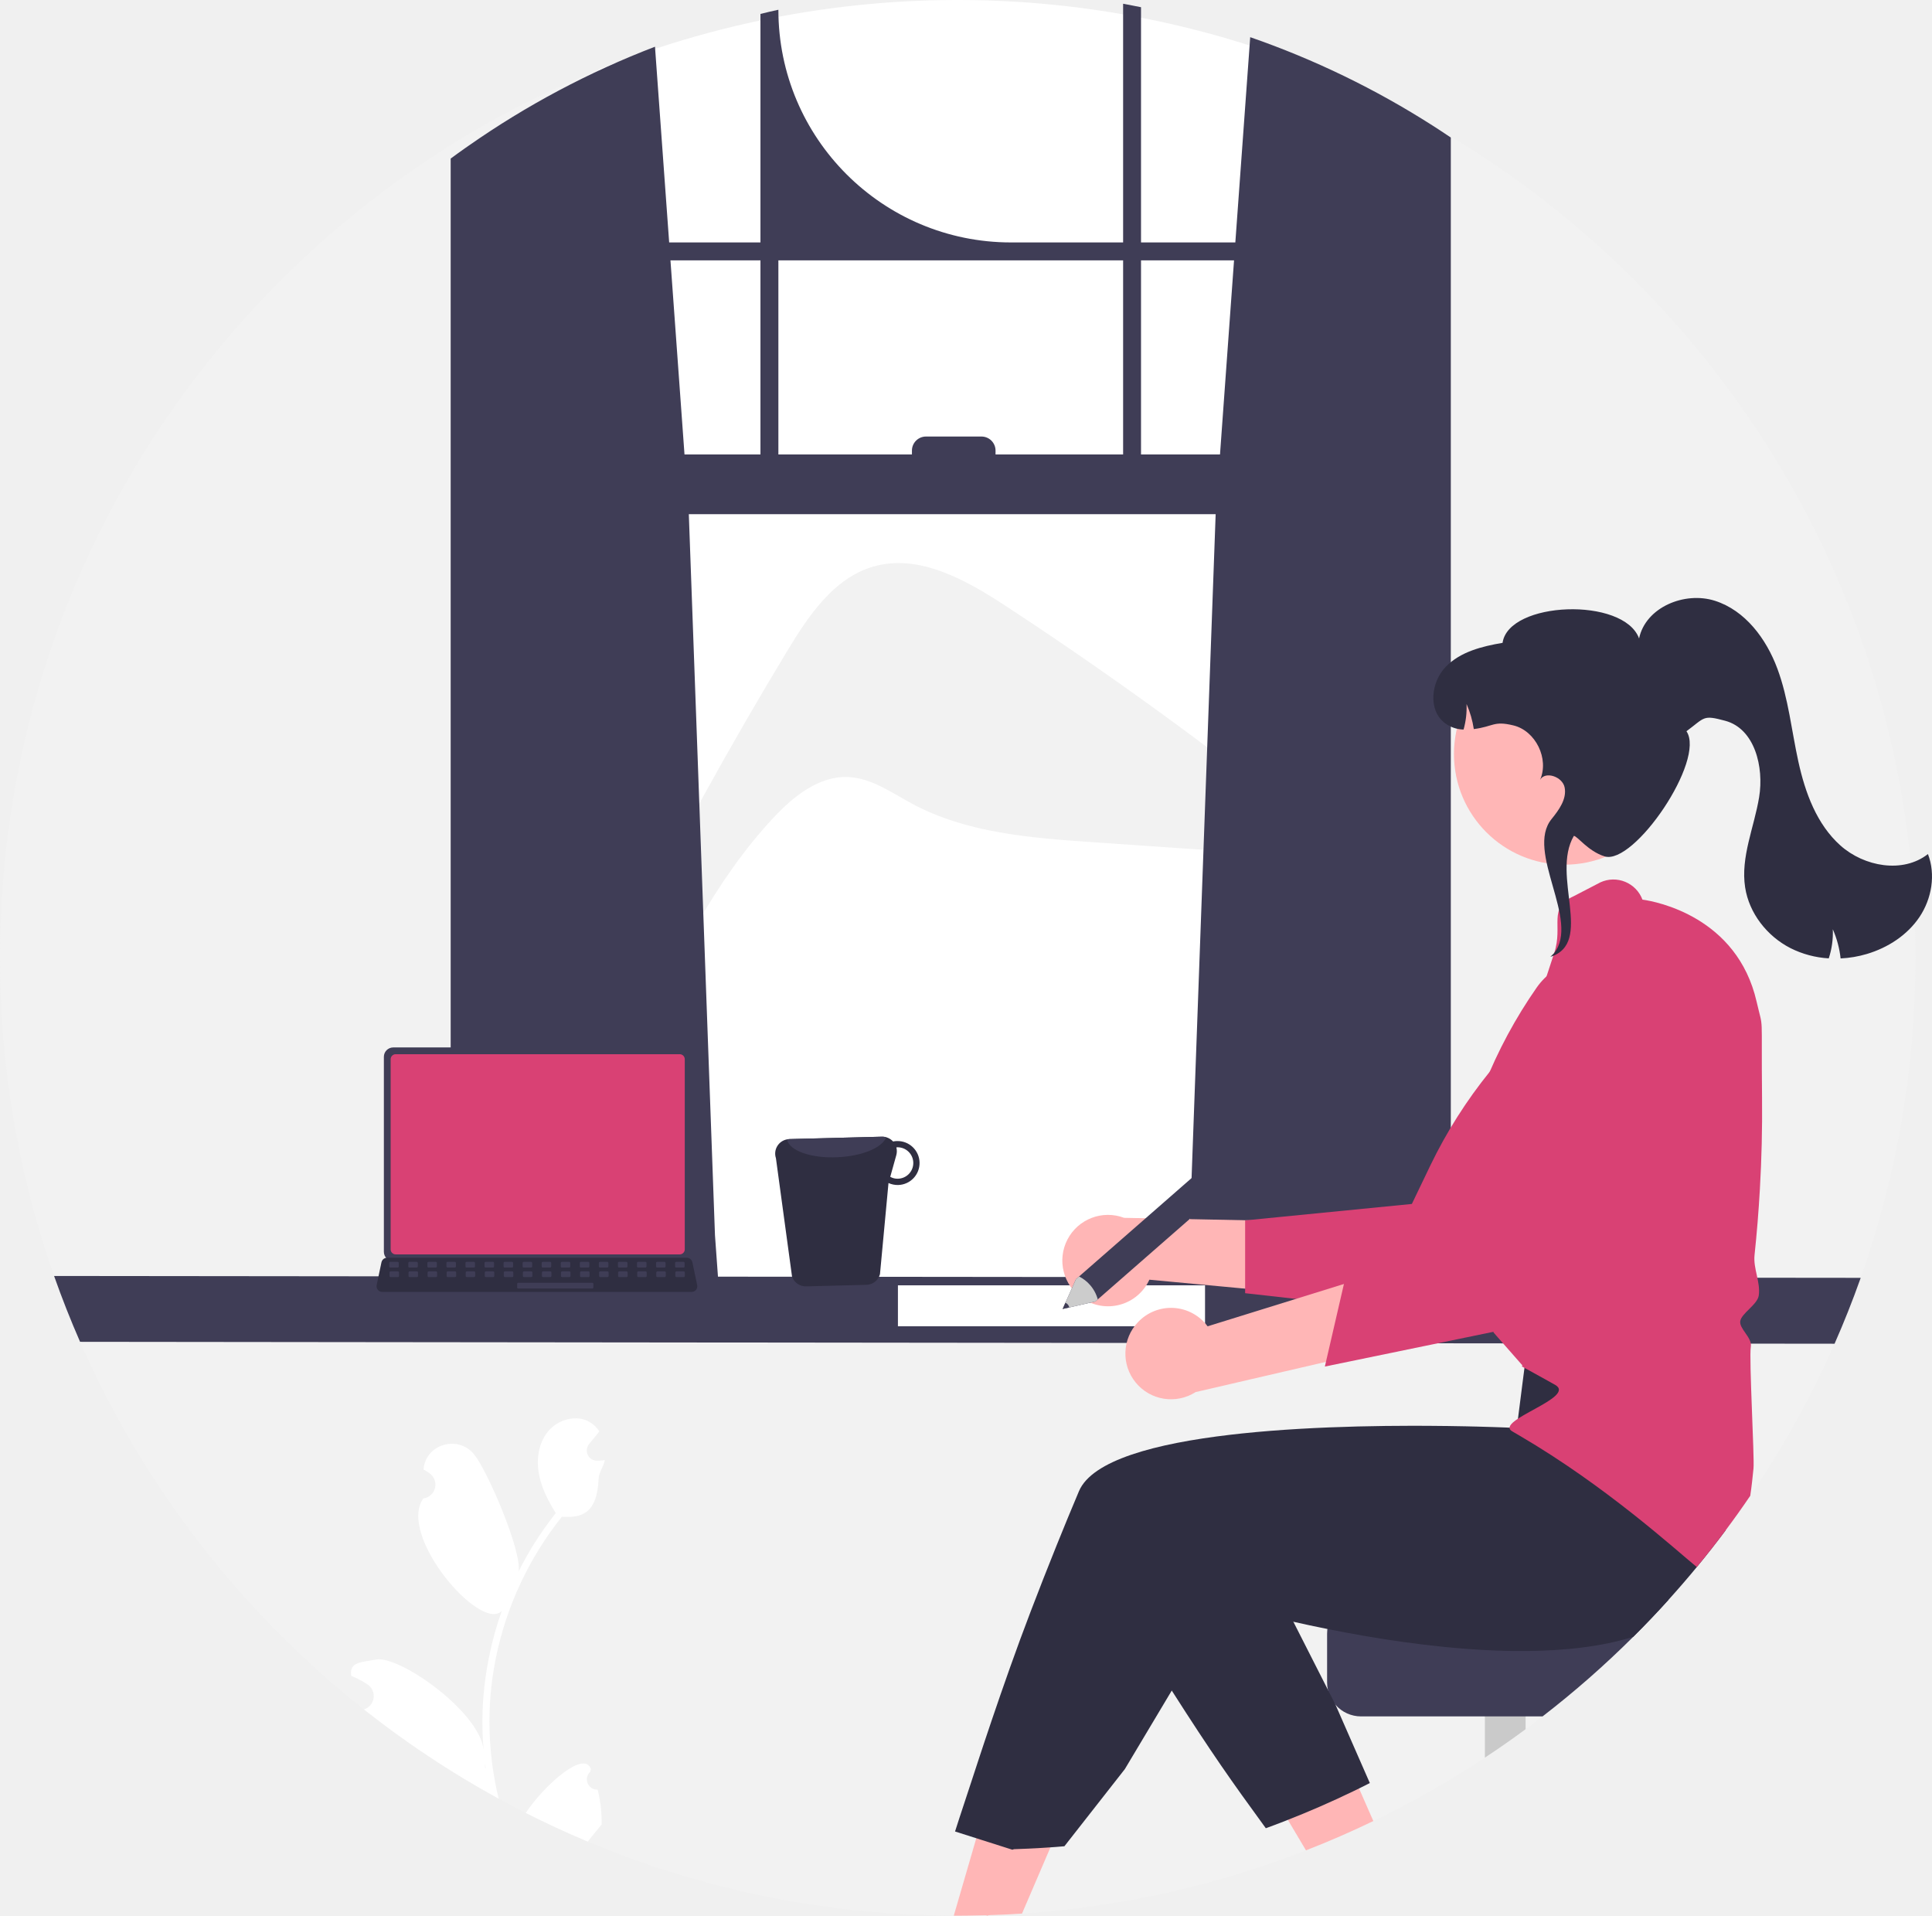
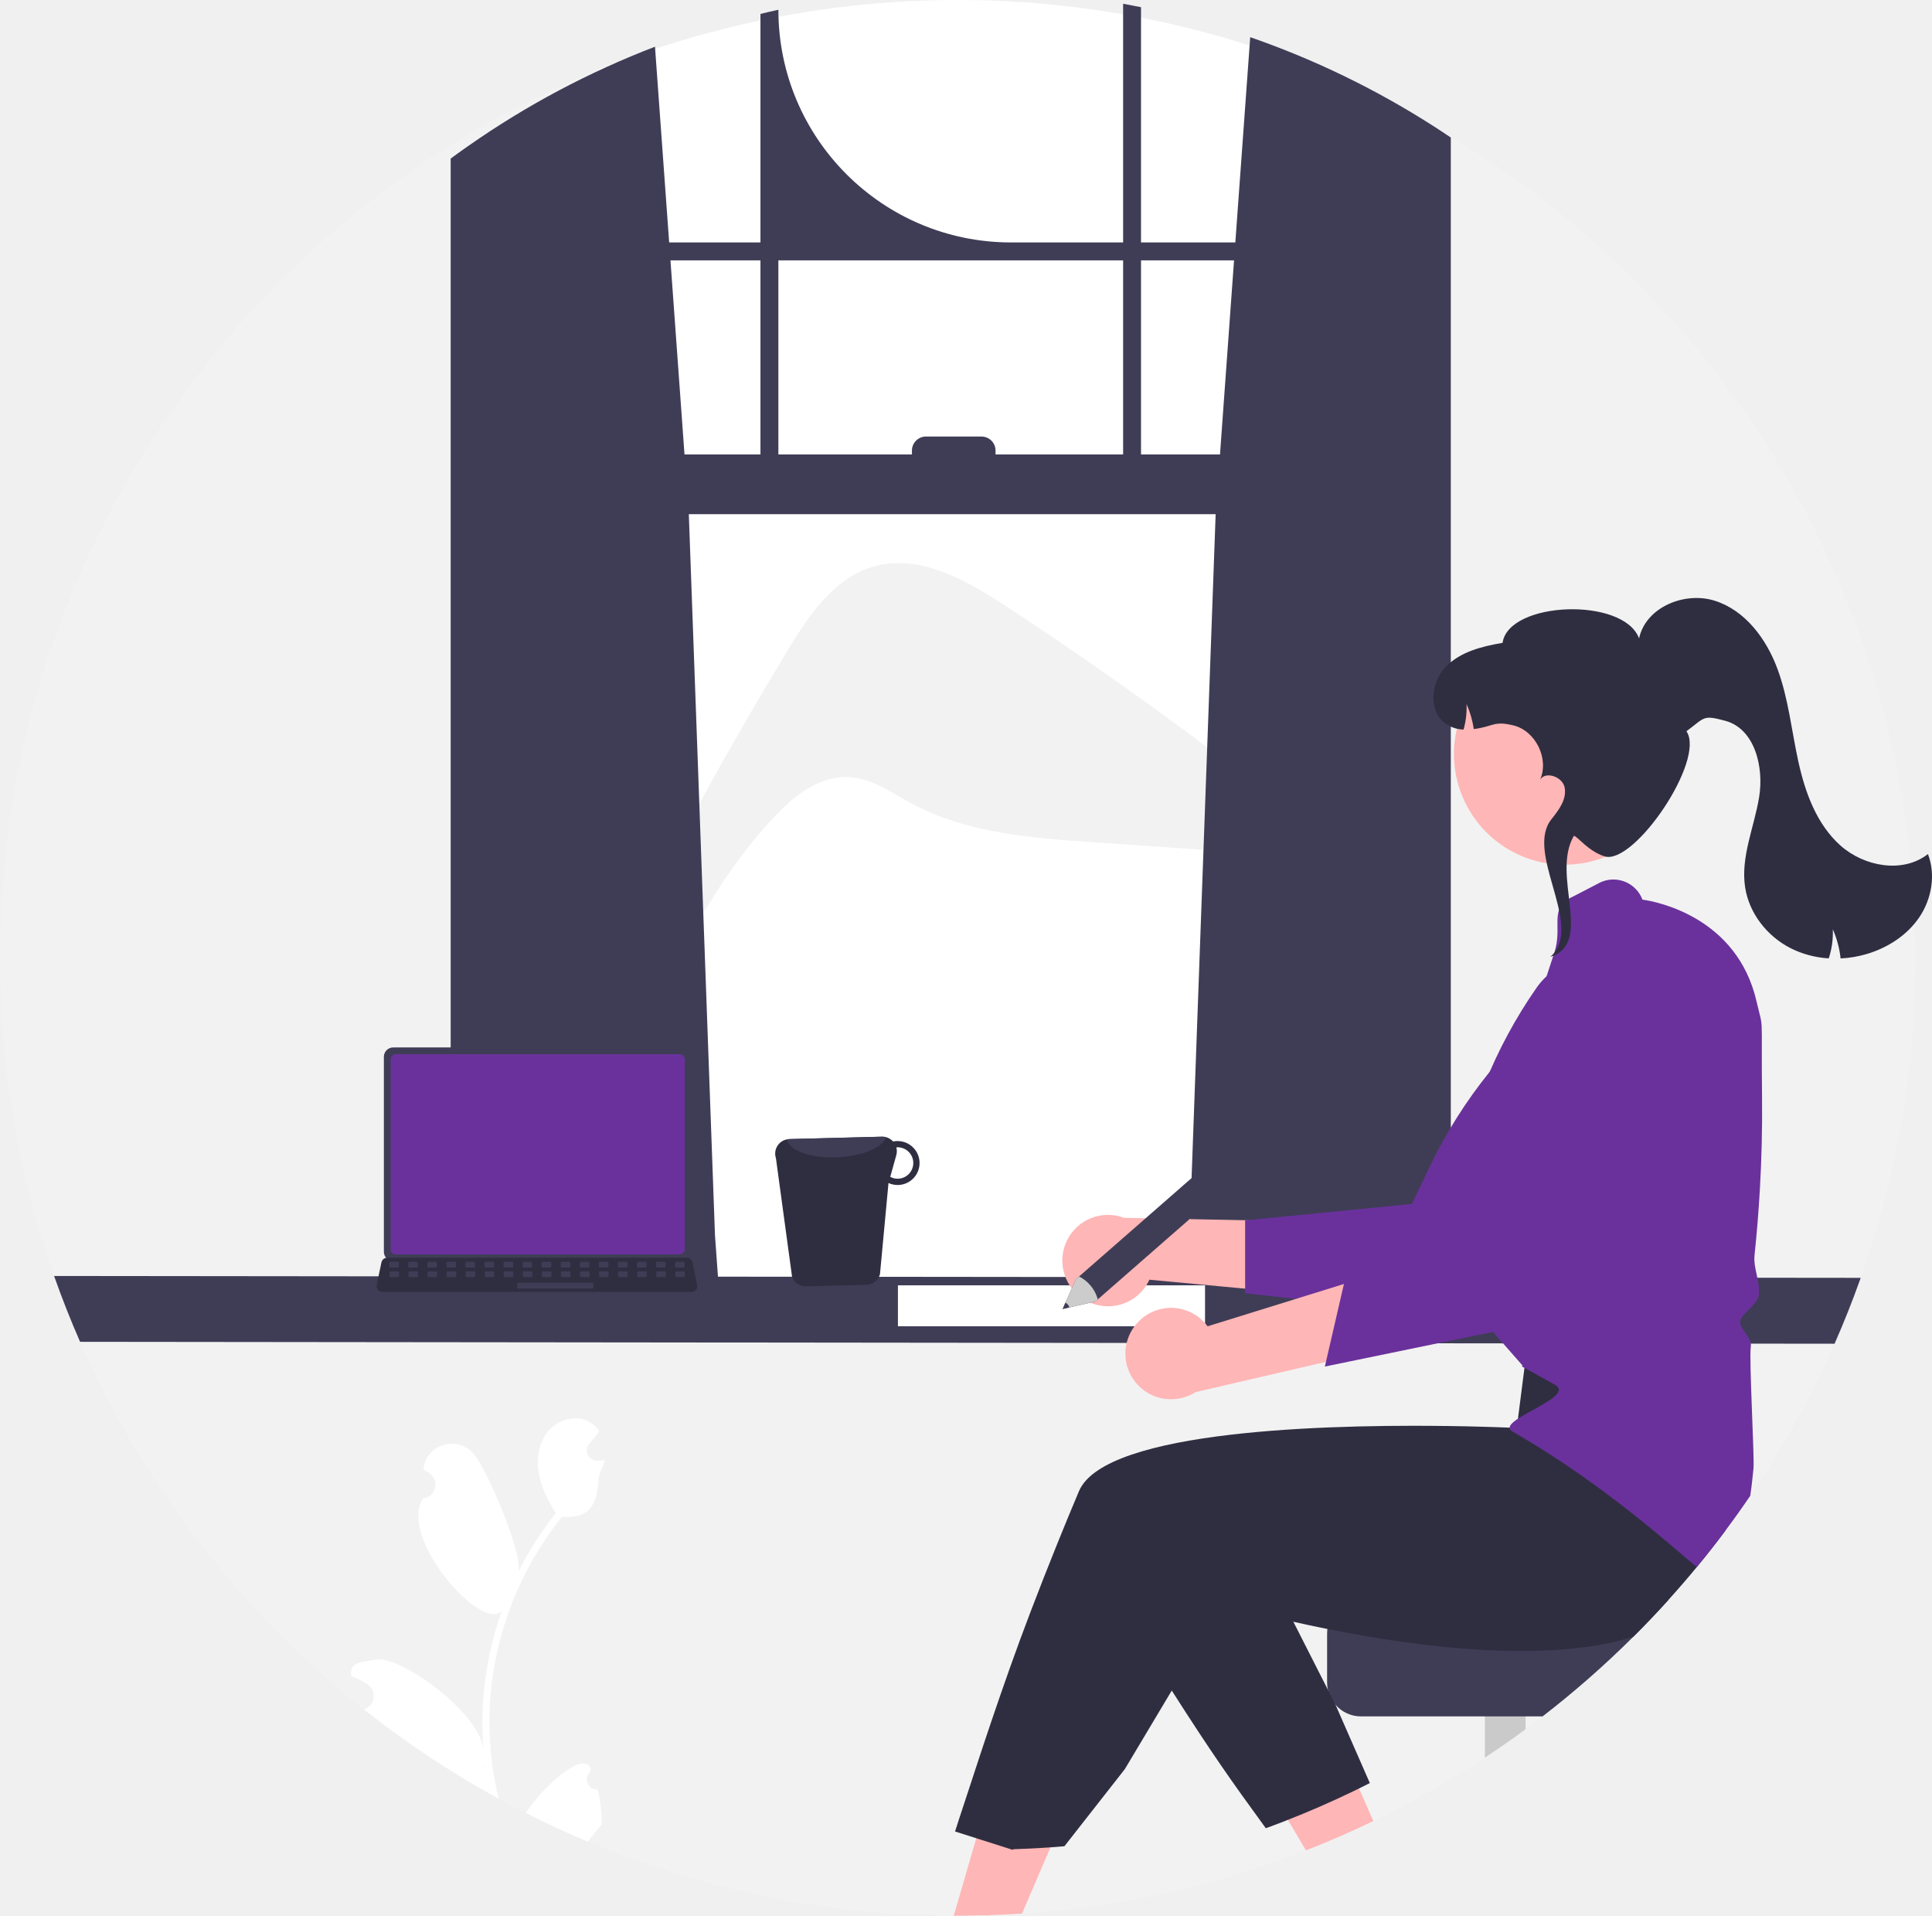
<svg xmlns="http://www.w3.org/2000/svg" width="849.273" height="842.002" viewBox="0 0 849.273 842.002" role="img" artist="Katerina Limpitsouni" source="https://undraw.co/">
  <path d="M1017.363,449.999a420.161,420.161,0,0,1-24.07,140.65c-.01.03-.02.05-.03.08-.07.21-.14.4-.22.61v.01q-5.115,14.37-11.24,28.26a420.754,420.754,0,0,1-37.06,66.82q-5.22,7.71-10.81,15.17-6.15,8.25-12.69,16.17-6.03,7.305-12.38,14.33-7.545,8.37-15.54,16.31a421.161,421.161,0,0,1-39.88,35q-3.69,2.865-7.46,5.63-8.775,6.48-17.9,12.5a417.437,417.437,0,0,1-41.57,24.16c-2.47,1.26-4.96,2.5-7.46,3.7q-14.505,7.005-29.6,12.89c-2.87,1.13-5.75,2.22-8.66,3.27-.49.19-.98.37-1.48.54a418.305,418.305,0,0,1-107.06,23.38q-3.81.345-7.63.58-4.05.285-8.11.46c-2.14.11-4.27.19-6.42.25-.44.02-.89.04-1.33.04q-4.335.135-8.7.17c-1.23.01-2.46.02-3.7.02-.58,0-1.16,0-1.74-.01q-12.585-.045-24.98-.82c-.17-.01-.34-.03-.51-.03-2.96-.2-5.91-.41-8.85-.67q-15.705-1.32-31.07-3.8-3.54-.555-7.06-1.2-15.285-2.7-30.17-6.51-4.425-1.125-8.8-2.35a416.975,416.975,0,0,1-49.47-17.18q-13.875-5.82-27.23-12.58-6.015-3.045-11.91-6.28c-1.07-.58-2.13-1.17-3.19-1.76q-11.61-6.48-22.74-13.66-9.12-5.865-17.9-12.2c-.72-.5-1.43-1.02-2.14-1.54q-6.735-4.905-13.25-10.06-14.175-11.235-27.34-23.61-9.105-8.55-17.68-17.64a421.7,421.7,0,0,1-79.77-120.33q-6.21-14.175-11.4-28.87a.185.185,0,0,1-.02-.07,420.346,420.346,0,0,1-23.78-139.83c0-176.76,108.94-328.08,263.34-390.48a422.118,422.118,0,0,1,344,12.87C921.743,141.119,1017.363,284.399,1017.363,449.999Z" transform="translate(-175.3633 -28.9988)" fill="#f2f2f2" />
  <path d="M782.703,72.389v532.01h-344v-544.88a422.118,422.118,0,0,1,344,12.87Z" transform="translate(-175.3633 -28.9988)" fill="#fff" />
  <path d="M521.485,314.998c9.332-15.434,20.39-31.913,37.707-36.953,20.055-5.836,40.656,5.758,58.131,17.199A1693.946,1693.946,0,0,1,768.074,406.315l-.053.599q-56.246-3.879-112.492-7.758c-27.092-1.868-55.115-3.994-79.056-16.811-9.085-4.863-17.941-11.36-28.236-11.812-12.79-.562-23.943,8.371-32.707,17.703C463.686,443.443,448.683,527.867,390.52,576.37A1845.847,1845.847,0,0,1,521.485,314.998Z" transform="translate(-175.3633 -28.9988)" fill="#f2f2f2" />
  <path d="M807.865,85.958c-.87-.58-1.75-1.13-2.62-1.69a380.241,380.241,0,0,0-80.31-38.93l-6.54,90.22h-41.46v-103.39c-2.61-.54-5.24-1.05-7.87-1.53v104.92H619.795A102.27,102.27,0,0,1,517.525,33.288v-0c-2.64.57-5.26,1.18-7.88,1.83v100.44h-40.13l-6.23-86.03a380.858,380.858,0,0,0-81.94,43.53c-.44.3-.88.61-1.31.91-2.21,1.55-4.39,3.13-6.56,4.73v502.19h118.27l-2.09-28.95-11.5-316.95h231.59l-11.5,316.95-2.09,28.95h116.96v-511.45Q810.505,87.668,807.865,85.958Zm-298.22,142.78h-33.39l-6.17-85.3h39.56Zm159.42,0H612.985v-1.69a6.18,6.18,0,0,0-6.19-6.18h-24.38a6.178,6.178,0,0,0-6.18,6.18v1.69h-58.71v-85.3h151.54Zm7.87,0v-85.3h40.89l-6.17,85.3Z" transform="translate(-175.3633 -28.9988)" fill="#3f3d56" />
  <path d="M993.294,590.647c-.01.03-.02.05-.03.08-.07.21-.14.4-.22.61v.01q-5.115,14.37-11.24,28.26l-771.24-.84q-6.21-14.175-11.4-28.87a.185.185,0,0,1-.02-.07Z" transform="translate(-175.3633 -28.9988)" fill="#3f3d56" />
  <rect x="394.711" y="564.938" width="135" height="18" fill="#fff" />
  <path d="M391.373,770.209q.72-6.345,1.99-12.61a146.201,146.201,0,0,1,28.98-61.94c8.25.46,15.48-.8,16.17-16.78.13-2.84,2.24-5.31,2.7-8.11-.78.11-1.59.17-2.37.22-.25.01-.51.03-.75.04h-.09a4.489,4.489,0,0,1-3.69-7.32c.34-.41.68-.83,1.02-1.25.51-.65,1.04-1.28,1.56-1.92.06-.07.11-.13.17-.2.59-.73,1.18-1.46,1.78-2.19a13.005,13.005,0,0,0-4.26-4.12c-5.95-3.49-14.16-1.07-18.46,4.31-4.31,5.38-5.13,12.94-3.63,19.66,1.28,5.76,4.07,11.04,7.2,16.06-.32.41-.66.81-.98,1.23a147.304,147.304,0,0,0-15.35,24.32c1.22-9.53-13.69-43.93-19.46-51.22-6.93-8.75-21.13-4.93-22.35,6.17-.01.1-.03.21-.04.32.86.48,1.7.99,2.52,1.54a6.149,6.149,0,0,1-2.48,11.19l-.13.02c-11.46,16.37,25.29,58.98,34.5,49.42a145.105,145.105,0,0,0-5.53,19.94,147.475,147.475,0,0,0-2.56,18.09,142.314,142.314,0,0,0,.11,22.99,2.51,2.51,0,0,1-.04-.27c-2.05-16.66-37.12-41.43-47.36-39.37-5.9,1.19-11.71.92-10.81,6.87.01.1.03.19.04.29a39.404,39.404,0,0,1,4.63,2.23c.86.48,1.7,1,2.52,1.54a6.157,6.157,0,0,1-1.57,10.99q6.525,5.145,13.25,10.06c.71.52,1.42,1.04,2.14,1.54q8.775,6.33,17.9,12.2,11.13,7.17,22.74,13.66c1.06.59,2.12,1.18,3.19,1.76a143.529,143.529,0,0,1-4.06-33.81A139.723,139.723,0,0,1,391.373,770.209Zm5.47-35.73.02-.03a.076.076,0,0,1-.02.05Zm-7.97,71.91-.31-.69c.01-.51.01-1.01,0-1.53,0-.14-.03-.28-.03-.42.12.89.22,1.78.35,2.67Zm45.93,1.36c.11-.46.2-.78.31-1.24-.04-.1-.08-.2-.12-.29-3.33-7.93-20.91,8.06-28.51,19.63q13.35,6.75,27.23,12.58c.62-.78,1.26-1.55,1.89-2.33.06-.07.11-.13.16-.2,1.36-1.68,2.73-3.34,4.08-5.02.01-.33.01-.66.01-.98a60.25,60.25,0,0,0-1.76-14.29A4.536,4.536,0,0,1,434.803,807.749Z" transform="translate(-175.3633 -28.9988)" fill="#fff" />
  <path d="M651.121,599.624a19.952,19.952,0,0,0,29.487-8.157l70.595,6.603-17.331-32.514L669.49,564.271a20.06,20.06,0,0,0-18.369,35.353Z" transform="translate(-175.3633 -28.9988)" fill="#ffb6b6" />
-   <path d="M722.703,597.399l97.69,10.952.337-.431c.644-.823,64.566-82.646,75.305-102.124a58.89,58.89,0,0,0,6.82-38.571l-.073-.324-.254-.215a29.885,29.885,0,0,0-37.369-.819,211.683,211.683,0,0,0-61.088,75.483l-8.08,16.821-73.288,7.228Z" transform="translate(-175.3633 -28.9988)" fill="#d94174" />
+   <path d="M722.703,597.399l97.69,10.952.337-.431c.644-.823,64.566-82.646,75.305-102.124a58.89,58.89,0,0,0,6.82-38.571l-.073-.324-.254-.215a29.885,29.885,0,0,0-37.369-.819,211.683,211.683,0,0,0-61.088,75.483l-8.08,16.821-73.288,7.228Z" transform="translate(-175.3633 -28.9988)" fill="#6A319C" />
  <path d="M643.446,826.241l-18.82,43.82q-4.05.285-8.11.46c-2.14.11-4.27.19-6.42.25l-.73.23-.6-.19q-4.335.135-8.7.17c-1.23.01-2.46.02-3.7.02-.58,0-1.16,0-1.74-.01l1.25-4.28,1.47-5.07,5.84-20.08,8.43-28.99,12.54,5.38Z" transform="translate(-175.3633 -28.9988)" fill="#ffb6b6" />
  <path d="M779.056,829.401q-14.505,7.005-29.6,12.89l-9.84-16.55,31.72-13.93Z" transform="translate(-175.3633 -28.9988)" fill="#ffb6b6" />
  <path d="M845.986,754.181v34.86q-8.775,6.48-17.9,12.5v-47.36Z" transform="translate(-175.3633 -28.9988)" fill="#cacaca" />
  <path d="M908.866,732.101q-7.545,8.37-15.54,16.31a421.168,421.168,0,0,1-39.88,35h-79.8a14.879,14.879,0,0,1-11.19-5.07l-.01-.03a14.727,14.727,0,0,1-3.36-6.6l-.01-.02a15.302,15.302,0,0,1-.34-3.2v-21.47a14.93,14.93,0,0,1,14.91-14.92Z" transform="translate(-175.3633 -28.9988)" fill="#3f3d56" />
  <path d="M941.746,648.301l-8.65,37.06a77.902,77.902,0,0,1,.84,16.24q-6.15,8.25-12.69,16.17-6.03,7.305-12.38,14.33-7.545,8.37-15.54,16.31c-13.88,4.36-30.24,6.14-47.34,6.26-5.9.05-11.89-.11-17.9-.43-24.37-1.28-49.02-5.19-69.21-9.25-5.34-1.06-10.36-2.14-14.98-3.19-8.75-1.97-16.07-3.81-21.37-5.21-5.97-1.56-9.37-2.57-9.37-2.57l-22.71,38.03-20.62,34.52-26.57,33.91q-3.81.345-7.63.58-4.05.285-8.11.46c-2.14.11-4.27.19-6.42.25l-.73.23-.6-.19-9.64-3.07-3.25-1.03-11.69-3.72s2.61-8.22,7.18-21.93c1.68-5.03,13.58-42.22,26.03-74.69,3.69-9.64,7.51-19.42,11.44-29.15,3.22-7.99,6.5-15.95,9.82-23.8,5.77-13.61,33.65-20.95,66.48-24.8,1.67-.19,3.35-.38,5.04-.56,16.73-1.76,34.48-2.67,51.08-3.09,8.31-.21,16.33-.29,23.79-.3q3.615,0,7.03.02h.01c6.15.03,11.81.12,16.79.22.97.02,1.91.05,2.83.07h.01c.62.01,1.23.03,1.83.04,10.89.28,17.57.62,17.57.62l2.59-20.32.53-4.1.5-3.9v-.01l.06-.49.41-.01,7.2-.14,60.52-1.18,25.778-1.092Z" transform="translate(-175.3633 -28.9988)" fill="#2f2e41" />
  <path d="M777.516,812.701c-2.47,1.26-4.96,2.5-7.46,3.7q-14.505,7.005-29.6,12.89c-2.87,1.13-5.75,2.22-8.66,3.27-.32-.45-.65-.9-.98-1.35-13.88-19.05-22.52-31.19-40.37-59.16-7.47-11.7-14.98-23.9-22.27-36.36l52.78-24.64,5.92-2.76,17.02,33.51,15.18,29.89,3.38,6.65Z" transform="translate(-175.3633 -28.9988)" fill="#2f2e41" />
  <circle cx="687.764" cy="331.428" r="48.625" fill="#ffb6b6" />
-   <path d="M949.926,511.571c-.4-40.16.78-28.53-2.4-42.36-8.54-37.18-43.99-43.96-50.17-44.8a13.645,13.645,0,0,0-18.45-7.61l-11.831,6.135c-11.47,5.25-4.509,12.835-8.469,24.805l-4.16,12.7-34.09,94.23,6.9,35.85.01.02,4.65,24.15,13.788,15.708-.258-2.508-.31.48-.01.01-.8,1.19c1.11.61,2.21,1.21,3.29,1.81q4.2,2.31,8.19,4.53c.64.36,1.27.71,1.9,1.07h.01c.4.22.8.44,1.19.66,9.98,5.58-26.96,15.74-18.75,20.51,1.14.66,2.27,1.32,3.38,1.97,37.8,22.11,67.96,49.65,77.71,57.65q6.54-7.92,12.69-16.17,5.58-7.455,10.81-15.17c.61-4.02,1.02-8.04,1.42-11.98.48-4.74-2.02-48.65-1.18-53.48.37-2.14-1.05-4.17-2.42-6.13-1.27-1.83-2.47-3.55-2.22-5.17.26-1.67,2.1-3.49,3.89-5.26,1.95-1.94,3.97-3.94,4.26-6.05.8-5.88-2.49-11.78-1.87-17.7q1.53-14.445,2.35-28.98Q950.131,531.611,949.926,511.571Z" transform="translate(-175.3633 -28.9988)" fill="#d94174" />
+   <path d="M949.926,511.571c-.4-40.16.78-28.53-2.4-42.36-8.54-37.18-43.99-43.96-50.17-44.8a13.645,13.645,0,0,0-18.45-7.61l-11.831,6.135c-11.47,5.25-4.509,12.835-8.469,24.805l-4.16,12.7-34.09,94.23,6.9,35.85.01.02,4.65,24.15,13.788,15.708-.258-2.508-.31.48-.01.01-.8,1.19c1.11.61,2.21,1.21,3.29,1.81q4.2,2.31,8.19,4.53c.64.36,1.27.71,1.9,1.07h.01c.4.22.8.44,1.19.66,9.98,5.58-26.96,15.74-18.75,20.51,1.14.66,2.27,1.32,3.38,1.97,37.8,22.11,67.96,49.65,77.71,57.65q6.54-7.92,12.69-16.17,5.58-7.455,10.81-15.17c.61-4.02,1.02-8.04,1.42-11.98.48-4.74-2.02-48.65-1.18-53.48.37-2.14-1.05-4.17-2.42-6.13-1.27-1.83-2.47-3.55-2.22-5.17.26-1.67,2.1-3.49,3.89-5.26,1.95-1.94,3.97-3.94,4.26-6.05.8-5.88-2.49-11.78-1.87-17.7q1.53-14.445,2.35-28.98Q950.131,531.611,949.926,511.571Z" transform="translate(-175.3633 -28.9988)" fill="#6A319C" />
  <path d="M675.661,610.061a19.952,19.952,0,0,1,30.535,1.895l67.712-21.031-10.247,35.391-62.729,14.546a20.06,20.06,0,0,1-25.271-30.801Z" transform="translate(-175.3633 -28.9988)" fill="#ffb6b6" />
-   <path d="M757.751,629.64l125.682-25.912-32.618,8.079c.37-.978,37.029-98.122,41.482-119.914a58.89,58.89,0,0,0-4.974-38.852l-.166-.288-.307-.13a29.885,29.885,0,0,0-35.918,10.344,211.683,211.683,0,0,0-35.842,90.249l-2.705,18.464-44.312,13.256Z" transform="translate(-175.3633 -28.9988)" fill="#d94174" />
+   <path d="M757.751,629.64l125.682-25.912-32.618,8.079c.37-.978,37.029-98.122,41.482-119.914a58.89,58.89,0,0,0-4.974-38.852l-.166-.288-.307-.13a29.885,29.885,0,0,0-35.918,10.344,211.683,211.683,0,0,0-35.842,90.249l-2.705,18.464-44.312,13.256Z" transform="translate(-175.3633 -28.9988)" fill="#6A319C" />
  <path d="M523.526,590.069a6.416,6.416,0,0,0,6.183,4.331l26.492-.682a6.328,6.328,0,0,0,5.981-4.657l3.749-40.087a9.794,9.794,0,0,0,4.238.871,9.661,9.661,0,0,0-.485-19.317,8.185,8.185,0,0,0-1.736.181,6.548,6.548,0,0,0-4.874-2.103l-40.751,1.052a5.853,5.853,0,0,0-1.005.125,6.365,6.365,0,0,0-4.873,8.265ZM566.699,546.252l2.668-9.553a6.506,6.506,0,0,0,.02-3.375c.129-0.0.244-.062.373-.062a6.91,6.91,0,0,1,.324,13.817A6.505,6.505,0,0,1,566.699,546.252Z" transform="translate(-175.3633 -28.9988)" fill="#2f2e41" />
  <path d="M521.317,529.783c.868,4.964,10.629,8.454,22.366,7.847,10.793-.497,19.617-4.287,21.234-8.778a6.025,6.025,0,0,0-1.844-.246l-40.751,1.052A5.853,5.853,0,0,0,521.317,529.783Z" transform="translate(-175.3633 -28.9988)" fill="#3f3d56" />
  <path d="M344.106,493.493v85.704a4.122,4.122,0,0,0,4.119,4.119H475.23a4.122,4.122,0,0,0,4.119-4.119v-85.704a4.124,4.124,0,0,0-4.119-4.115H348.225A4.124,4.124,0,0,0,344.106,493.493Z" transform="translate(-175.3633 -28.9988)" fill="#3f3d56" />
-   <path d="M347.086,494.559v83.58a2.205,2.205,0,0,0,2.201,2.201H474.172a2.205,2.205,0,0,0,2.201-2.201V494.559a2.206,2.206,0,0,0-2.201-2.206H349.287A2.206,2.206,0,0,0,347.086,494.559Z" transform="translate(-175.3633 -28.9988)" fill="#d94174" />
+   <path d="M347.086,494.559v83.58a2.205,2.205,0,0,0,2.201,2.201H474.172a2.205,2.205,0,0,0,2.201-2.201V494.559a2.206,2.206,0,0,0-2.201-2.206H349.287A2.206,2.206,0,0,0,347.086,494.559Z" transform="translate(-175.3633 -28.9988)" fill="#6A319C" />
  <path d="M341.45,595.911a2.47,2.47,0,0,0,1.943.93H479.385a2.502,2.502,0,0,0,2.446-3.016l-2.111-10.027a2.507,2.507,0,0,0-1.558-1.818,2.425,2.425,0,0,0-.888-.168H345.496a2.425,2.425,0,0,0-.888.168,2.507,2.507,0,0,0-1.558,1.818l-2.111,10.027A2.5,2.5,0,0,0,341.45,595.911Z" transform="translate(-175.3633 -28.9988)" fill="#2f2e41" />
  <rect x="472.12" y="583.619" width="4.188" height="2.513" rx="0.488" transform="translate(773.0651 1140.752) rotate(-180)" fill="#3f3d56" />
  <rect x="463.743" y="583.619" width="4.188" height="2.513" rx="0.488" transform="translate(756.3111 1140.752) rotate(-180)" fill="#3f3d56" />
  <rect x="455.366" y="583.619" width="4.188" height="2.513" rx="0.488" transform="translate(739.5571 1140.752) rotate(-180)" fill="#3f3d56" />
  <rect x="446.989" y="583.619" width="4.188" height="2.513" rx="0.488" transform="translate(722.8032 1140.752) rotate(-180)" fill="#3f3d56" />
  <rect x="438.612" y="583.619" width="4.188" height="2.513" rx="0.488" transform="translate(706.0492 1140.752) rotate(-180)" fill="#3f3d56" />
  <rect x="430.235" y="583.619" width="4.188" height="2.513" rx="0.488" transform="translate(689.2952 1140.752) rotate(-180)" fill="#3f3d56" />
  <rect x="421.858" y="583.619" width="4.188" height="2.513" rx="0.488" transform="translate(672.5413 1140.752) rotate(-180)" fill="#3f3d56" />
  <rect x="413.481" y="583.619" width="4.188" height="2.513" rx="0.488" transform="translate(655.7873 1140.752) rotate(-180)" fill="#3f3d56" />
  <rect x="405.104" y="583.619" width="4.188" height="2.513" rx="0.488" transform="translate(639.0333 1140.752) rotate(-180)" fill="#3f3d56" />
  <rect x="396.727" y="583.619" width="4.188" height="2.513" rx="0.488" transform="translate(622.2794 1140.752) rotate(-180)" fill="#3f3d56" />
  <rect x="388.35" y="583.619" width="4.188" height="2.513" rx="0.488" transform="translate(605.5254 1140.752) rotate(-180)" fill="#3f3d56" />
  <rect x="379.973" y="583.619" width="4.188" height="2.513" rx="0.488" transform="translate(588.7714 1140.752) rotate(-180)" fill="#3f3d56" />
  <rect x="371.596" y="583.619" width="4.188" height="2.513" rx="0.488" transform="translate(572.0175 1140.752) rotate(-180)" fill="#3f3d56" />
  <rect x="363.219" y="583.619" width="4.188" height="2.513" rx="0.488" transform="translate(555.2635 1140.752) rotate(-180)" fill="#3f3d56" />
  <rect x="354.842" y="583.619" width="4.188" height="2.513" rx="0.488" transform="translate(538.5096 1140.752) rotate(-180)" fill="#3f3d56" />
  <rect x="346.465" y="583.619" width="4.188" height="2.513" rx="0.488" transform="translate(521.7556 1140.752) rotate(-180)" fill="#3f3d56" />
  <rect x="472.219" y="587.807" width="4.188" height="2.513" rx="0.488" transform="translate(773.263 1149.129) rotate(-180)" fill="#3f3d56" />
  <rect x="463.842" y="587.807" width="4.188" height="2.513" rx="0.488" transform="translate(756.5091 1149.129) rotate(-180)" fill="#3f3d56" />
  <rect x="455.465" y="587.807" width="4.188" height="2.513" rx="0.488" transform="translate(739.7551 1149.129) rotate(-180)" fill="#3f3d56" />
  <rect x="447.088" y="587.807" width="4.188" height="2.513" rx="0.488" transform="translate(723.0011 1149.129) rotate(-180)" fill="#3f3d56" />
  <rect x="438.711" y="587.807" width="4.188" height="2.513" rx="0.488" transform="translate(706.2472 1149.129) rotate(-180)" fill="#3f3d56" />
  <rect x="430.334" y="587.807" width="4.188" height="2.513" rx="0.488" transform="translate(689.4932 1149.129) rotate(-180)" fill="#3f3d56" />
  <rect x="421.957" y="587.807" width="4.188" height="2.513" rx="0.488" transform="translate(672.7392 1149.129) rotate(-180)" fill="#3f3d56" />
  <rect x="413.58" y="587.807" width="4.188" height="2.513" rx="0.488" transform="translate(655.9853 1149.129) rotate(-180)" fill="#3f3d56" />
  <rect x="405.203" y="587.807" width="4.188" height="2.513" rx="0.488" transform="translate(639.2313 1149.129) rotate(-180)" fill="#3f3d56" />
  <rect x="396.826" y="587.807" width="4.188" height="2.513" rx="0.488" transform="translate(622.4774 1149.129) rotate(-180)" fill="#3f3d56" />
  <rect x="388.449" y="587.807" width="4.188" height="2.513" rx="0.488" transform="translate(605.7234 1149.129) rotate(-180)" fill="#3f3d56" />
  <rect x="380.072" y="587.807" width="4.188" height="2.513" rx="0.488" transform="translate(588.9694 1149.129) rotate(-180)" fill="#3f3d56" />
  <rect x="371.695" y="587.807" width="4.188" height="2.513" rx="0.488" transform="translate(572.2155 1149.129) rotate(-180)" fill="#3f3d56" />
  <rect x="363.318" y="587.807" width="4.188" height="2.513" rx="0.488" transform="translate(555.4615 1149.129) rotate(-180)" fill="#3f3d56" />
  <rect x="354.941" y="587.807" width="4.188" height="2.513" rx="0.488" transform="translate(538.7075 1149.129) rotate(-180)" fill="#3f3d56" />
  <rect x="346.564" y="587.807" width="4.188" height="2.513" rx="0.488" transform="translate(521.9536 1149.129) rotate(-180)" fill="#3f3d56" />
  <rect x="402.69" y="592.834" width="33.508" height="2.513" rx="0.488" transform="translate(663.5246 1159.181) rotate(-180)" fill="#3f3d56" />
  <path d="M648.323,591.251l56.84-49.694c2.703-2.363-2.451,4.677-.088,7.38s11.348.045,8.645,2.407l-56.84,49.694-14.394,3.287Z" transform="translate(-175.3633 -28.9988)" fill="#3f3d56" />
  <path d="M648.323,591.251l1.378-1.204a15.763,15.763,0,0,1,4.83,3.747,15.929,15.929,0,0,1,3.395,6.33l-1.046.915-11.472,2.618-2.922.669,1.218-2.739Z" transform="translate(-175.3633 -28.9988)" fill="#ccc" />
  <path d="M643.703,601.586a2.978,2.978,0,0,1,1.704,2.07l-2.922.669Z" transform="translate(-175.3633 -28.9988)" fill="#3f3d56" />
  <path d="M1019.183,431.979c-5.36,8.02-13.94,13.57-23.18,16.32a48.487,48.487,0,0,1-11.54,1.96,43.632,43.632,0,0,0-3.43-12.82,36.022,36.022,0,0,1-1.78,12.79,42.868,42.868,0,0,1-16.87-4.52c-10.25-5.25-18.14-15.29-19.89-26.68-2.06-13.3,3.97-26.36,6.15-39.64,2.19-13.28-1.92-30.1-14.92-33.59-9.9-2.66-8.79-1.51-17.02,4.6,8.561,12.658-23.06,59.045-36,55-7.316-2.287-12-9-13.51-9-10.17,17.52,8.98,47.04-10.32,53.17l1.59-1.59c11.65-14.33-12.7-44.66-1.05-58.99,3.25-4.01,6.71-8.76,5.75-13.83-.91-4.82-8.56-7.37-10.8-3.41,4.03-9.23-1.92-21.55-11.77-23.92-8.75-2.11-8.59.49-17.37,1.62a43.573,43.573,0,0,0-3.19-11.01,35.725,35.725,0,0,1-1.31,11.22,14.088,14.088,0,0,1-8.52-3.08c-7.16-5.77-5.71-17.89.68-24.5,6.4-6.61,15.91-8.99,24.98-10.53,2.637-18.361,53.295-20.276,60.01-1.93,2.86-13.7,20.01-20.81,33.34-16.56s22.58,16.7,27.45,29.82c4.87,13.11,6.23,27.22,9.23,40.88s8.07,27.57,18.51,36.88c10.44,9.3,27.45,12.38,38.45,3.74C1026.323,413.379,1024.533,423.949,1019.183,431.979Z" transform="translate(-175.3633 -28.9988)" fill="#2f2e41" />
</svg>
